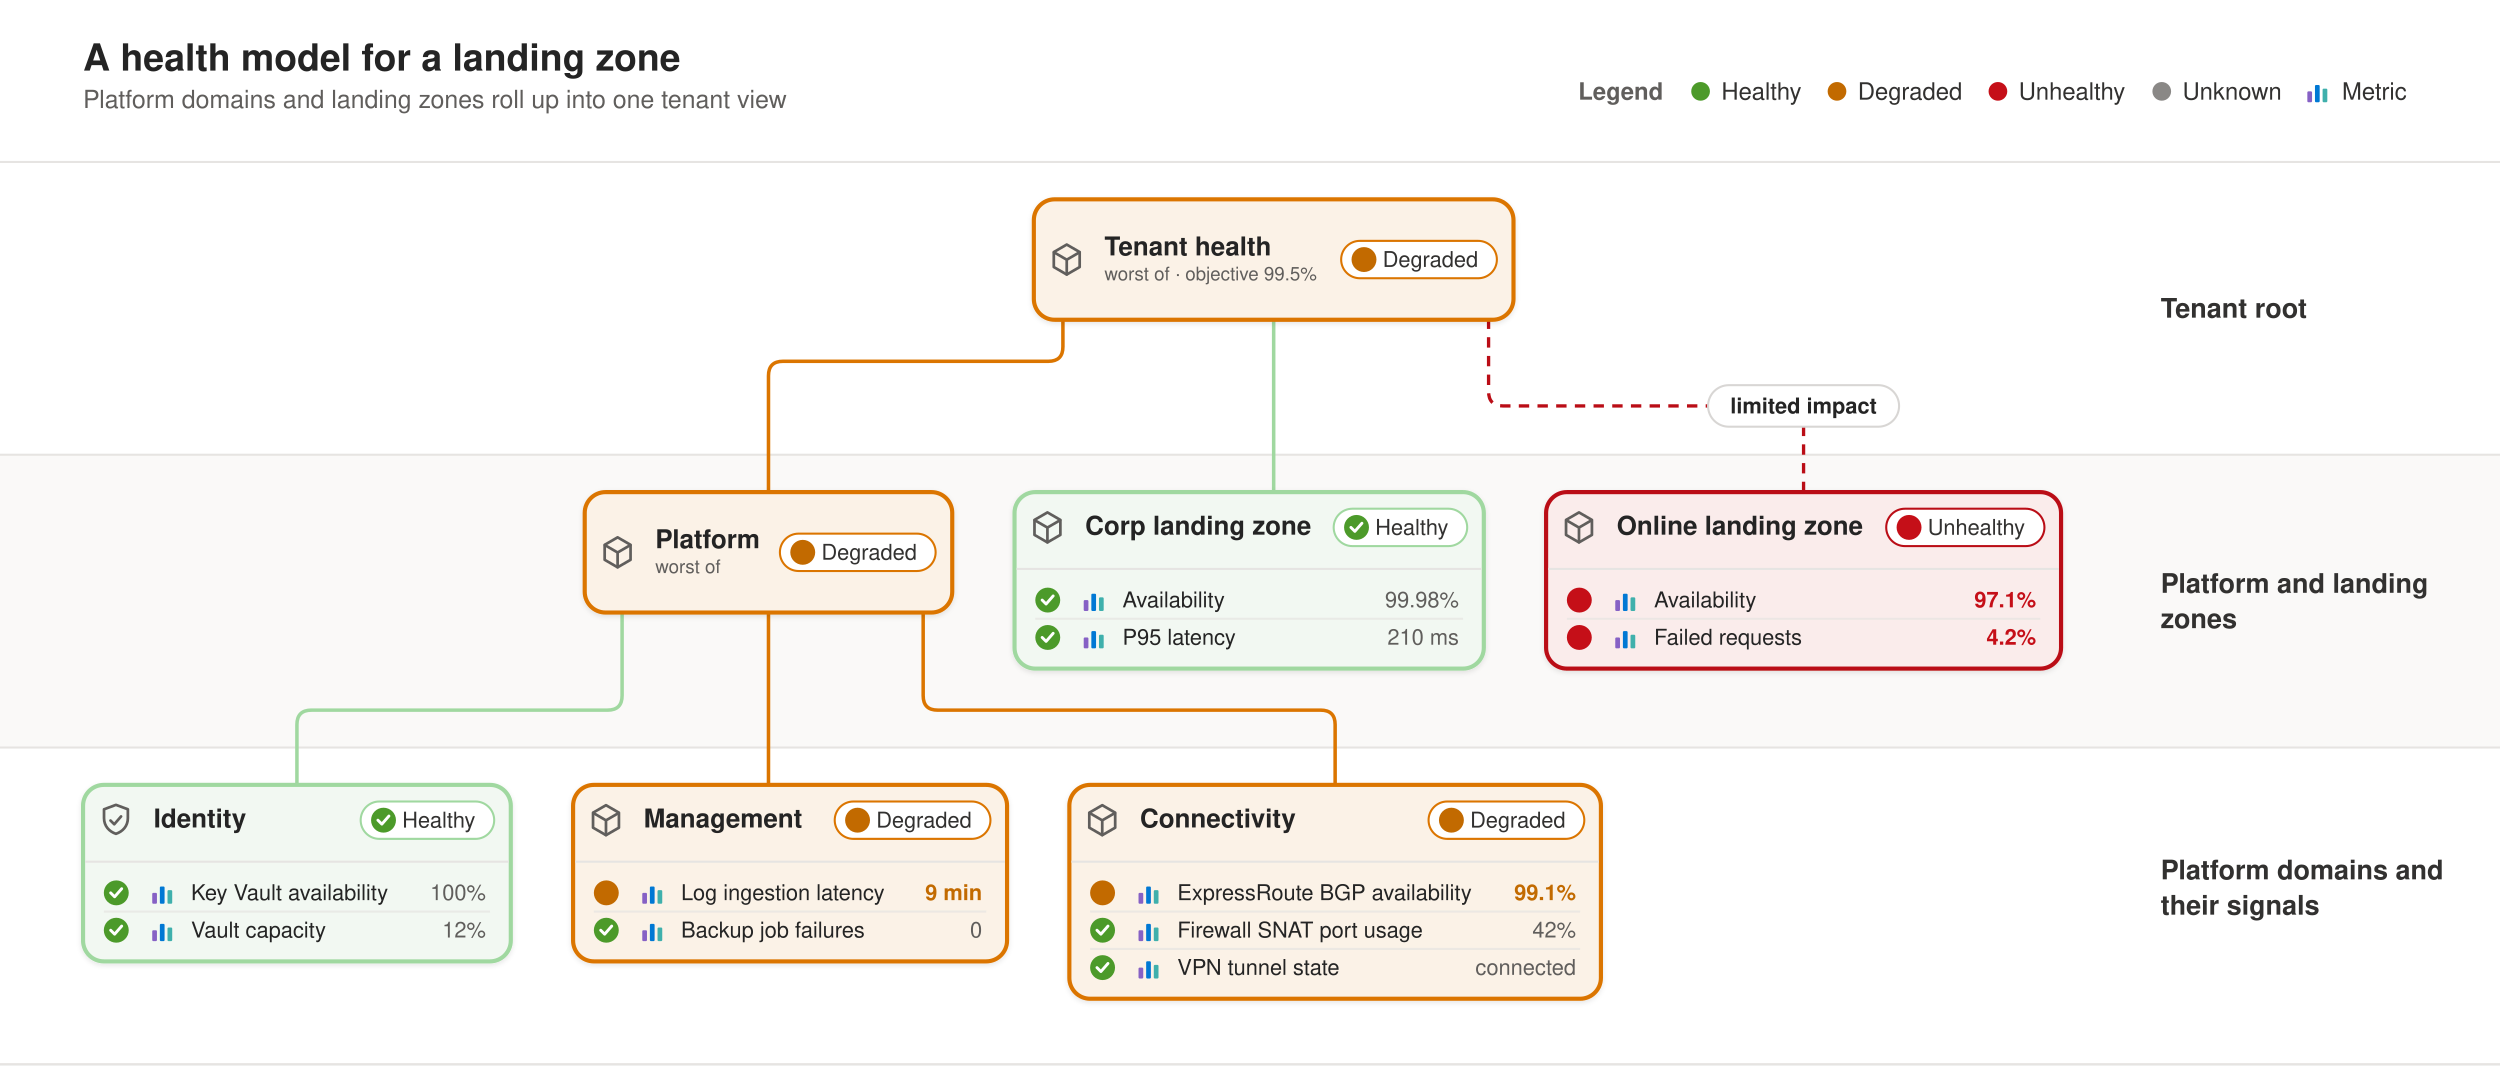
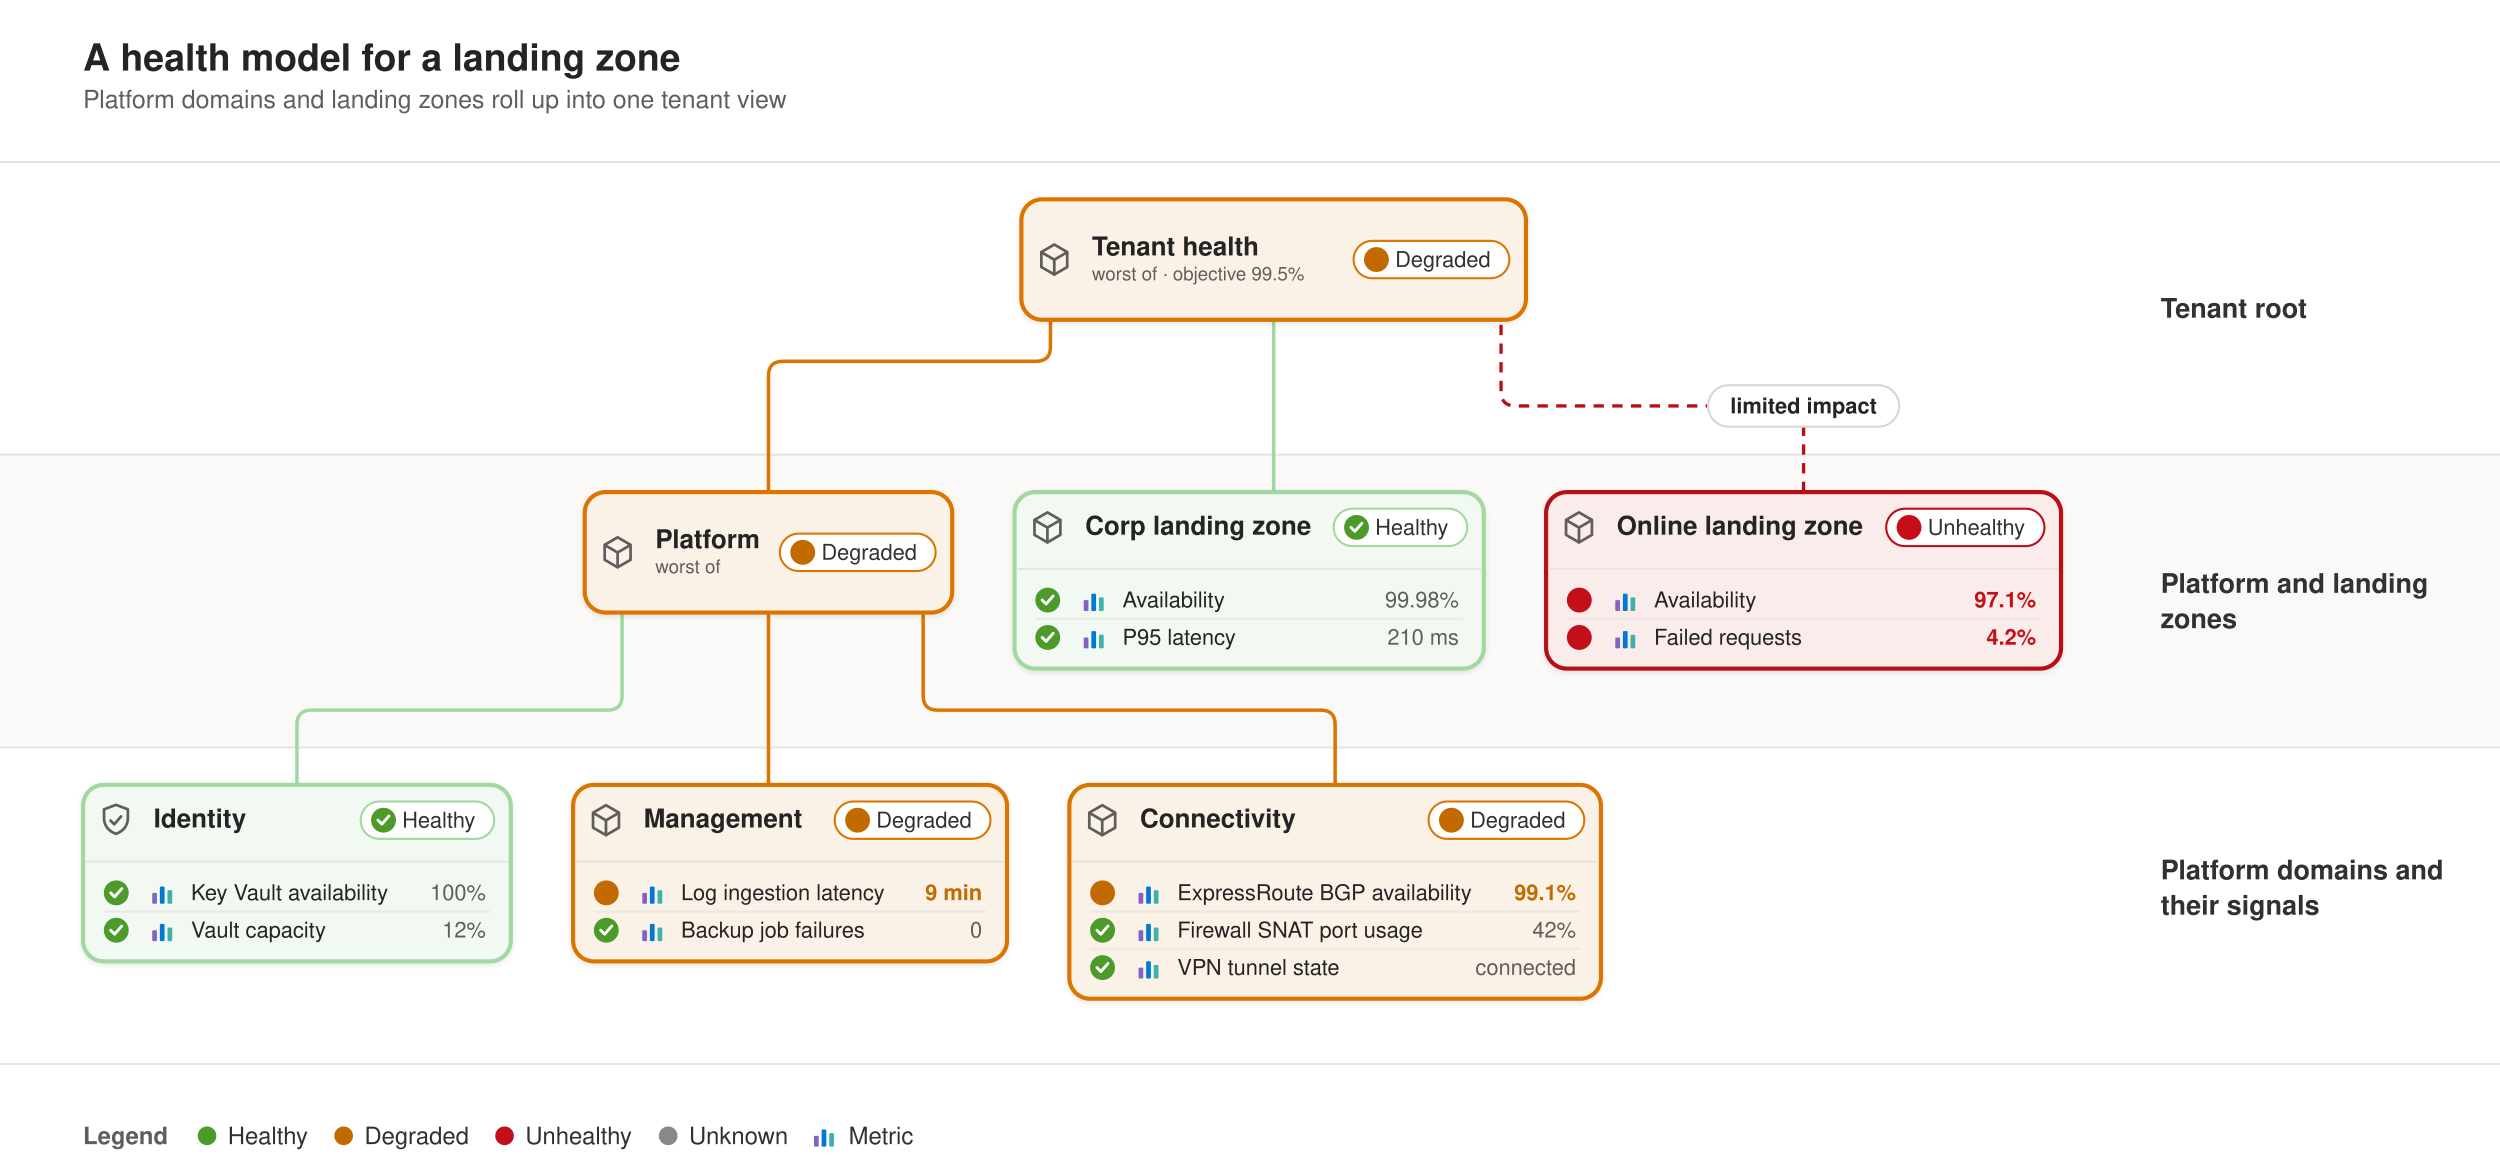
- <svg xmlns="http://www.w3.org/2000/svg" width="1204" height="513" viewBox="0 0 1204 513" font-family="Segoe UI, -apple-system, BlinkMacSystemFont, Helvetica, Arial, sans-serif">
+ <svg xmlns="http://www.w3.org/2000/svg" width="1204" height="561" viewBox="0 0 1204 561" font-family="Segoe UI, -apple-system, BlinkMacSystemFont, Helvetica, Arial, sans-serif">
  <defs>
    <filter id="cs" x="-20%" y="-20%" width="140%" height="140%">
      <feDropShadow dx="0" dy="1" stdDeviation="1.3" flood-color="#000" flood-opacity="0.1" />
    </filter>
  </defs>
-   <rect width="1204" height="513" fill="#ffffff" />
+   <rect width="1204" height="561" fill="#ffffff" />
  <rect x="0" y="78.0" width="1204" height="141.0" fill="#ffffff" />
  <line x1="0" y1="78.0" x2="1204" y2="78.0" stroke="#e6e4e2" />
  <text x="1040.6" y="153.0" font-size="13" font-weight="700" fill="#323130">Tenant root</text>
  <rect x="0" y="219.0" width="1204" height="141.0" fill="#faf9f8" />
  <line x1="0" y1="219.0" x2="1204" y2="219.0" stroke="#e6e4e2" />
  <text x="1040.6" y="285.5" font-size="13" font-weight="700" fill="#323130">Platform and landing</text>
  <text x="1040.6" y="302.5" font-size="13" font-weight="700" fill="#323130">zones</text>
  <rect x="0" y="360.0" width="1204" height="135.0" fill="#ffffff" />
  <line x1="0" y1="360.0" x2="1204" y2="360.0" stroke="#e6e4e2" />
  <text x="1040.6" y="423.5" font-size="13" font-weight="700" fill="#323130">Platform domains and</text>
  <text x="1040.6" y="440.5" font-size="13" font-weight="700" fill="#323130">their signals</text>
  <line x1="0" y1="512.5" x2="1204" y2="512.5" stroke="#e6e4e2" />
  <text x="40" y="34" font-size="18" font-weight="700" fill="#242424">A health model for a landing zone</text>
  <text x="40" y="52" font-size="12" fill="#605e5c">Platform domains and landing zones roll up into one tenant view</text>
-   <text x="801.0" y="48" font-size="11.5" font-weight="600" fill="#605e5c" text-anchor="end">Legend</text>
-   <circle cx="819.0" cy="44" r="4.5" fill="#4c9a2a" />
-   <text x="829.0" y="48" font-size="11.5" fill="#323130">Healthy</text>
-   <circle cx="884.7" cy="44" r="4.5" fill="#c26a00" />
-   <text x="894.7" y="48" font-size="11.5" fill="#323130">Degraded</text>
-   <circle cx="962.2" cy="44" r="4.5" fill="#c50f18" />
-   <text x="972.2" y="48" font-size="11.5" fill="#323130">Unhealthy</text>
-   <circle cx="1041.1" cy="44" r="4.5" fill="#8a8886" />
-   <text x="1051.1" y="48" font-size="11.5" fill="#323130">Unknown</text>
-   <g transform="translate(1109.9,37.0) scale(0.875)">
+   <text x="40.0" y="551.0" font-size="11.5" font-weight="600" fill="#605e5c">Legend</text>
+   <circle cx="99.7" cy="547.0" r="4.5" fill="#4c9a2a" />
+   <text x="109.7" y="551.0" font-size="11.5" fill="#323130">Healthy</text>
+   <circle cx="165.5" cy="547.0" r="4.5" fill="#c26a00" />
+   <text x="175.5" y="551.0" font-size="11.5" fill="#323130">Degraded</text>
+   <circle cx="243.0" cy="547.0" r="4.5" fill="#c50f18" />
+   <text x="253.0" y="551.0" font-size="11.5" fill="#323130">Unhealthy</text>
+   <circle cx="321.8" cy="547.0" r="4.5" fill="#8a8886" />
+   <text x="331.8" y="551.0" font-size="11.5" fill="#323130">Unknown</text>
+   <g transform="translate(390.7,540.0) scale(0.875)">
    <rect x="1.5" y="8" width="2.6" height="6" rx="0.6" fill="#8661c5" />
    <rect x="5.7" y="4.5" width="2.6" height="9.5" rx="0.6" fill="#0078D4" />
    <rect x="9.9" y="6.5" width="2.6" height="7.5" rx="0.6" fill="#3fb0ac" />
  </g>
-   <text x="1127.9" y="48" font-size="11.5" fill="#323130">Metric</text>
+   <text x="408.7" y="551.0" font-size="11.5" fill="#323130">Metric</text>
  <g transform="translate(40.0,0)">
    <g fill="none" stroke-linecap="butt" stroke-linejoin="round">
      <path d="M103.0 378.0 L103.0 349.0 Q103.0 342.0 110.0 342.0 L252.6 342.0 Q259.6 342.0 259.6 335.0 L259.6 295.0" stroke="#a0d8a0" stroke-width="1.7" />
      <path d="M330.1 378.0 L330.1 295.0" stroke="#db7500" stroke-width="1.7" />
      <path d="M603.0 378.0 L603.0 349.0 Q603.0 342.0 596.0 342.0 L411.6 342.0 Q404.6 342.0 404.6 335.0 L404.6 295.0" stroke="#db7500" stroke-width="1.7" />
      <path d="M573.4 237.0 L573.4 154.0" stroke="#a0d8a0" stroke-width="1.7" />
-       <path d="M330.1 237.0 L330.1 181.0 Q330.1 174.0 337.1 174.0 L464.9 174.0 Q471.9 174.0 471.9 167.0 L471.9 154.0" stroke="#db7500" stroke-width="1.7" />
-       <path d="M828.6 237.0 L828.6 202.5 Q828.6 195.5 821.6 195.5 L683.9 195.5 Q676.9 195.5 676.9 188.5 L676.9 154.0" stroke="#ba0d16" stroke-width="1.6" stroke-dasharray="5 4" />
+       <path d="M330.1 237.0 L330.1 181.0 Q330.1 174.0 337.1 174.0 L458.9 174.0 Q465.9 174.0 465.9 167.0 L465.9 154.0" stroke="#db7500" stroke-width="1.7" />
+       <path d="M828.6 237.0 L828.6 202.5 Q828.6 195.5 821.6 195.5 L689.9 195.5 Q682.9 195.5 682.9 188.5 L682.9 154.0" stroke="#ba0d16" stroke-width="1.6" stroke-dasharray="5 4" />
    </g>
    <g stroke="none">
      <rect x="782.6" y="185.5" width="92.0" height="20" rx="10" fill="#ffffff" stroke="#d8d6d4" stroke-width="1" />
      <text x="828.6" y="199.1" font-size="10.5" font-weight="600" fill="#242424" text-anchor="middle">limited impact</text>
    </g>
    <g filter="url(#cs)">
      <rect x="0.0" y="378.0" width="206" height="85" rx="10" fill="#f2f8f2" stroke="#a0d8a0" stroke-width="2" />
    </g>
    <g transform="translate(6.0,385.16) scale(0.82)">
      <path d="M12 3l7 2.6v5.2c0 4.6-3 7.9-7 9.2-4-1.3-7-4.6-7-9.2V5.6z" fill="none" stroke="#605e5c" stroke-width="1.6" stroke-linecap="round" stroke-linejoin="round" />
      <path d="M8.8 12.2l2.2 2.2 4-4.6" fill="none" stroke="#605e5c" stroke-width="1.6" stroke-linecap="round" stroke-linejoin="round" />
    </g>
    <text x="34.0" y="398.5" font-size="12.5" font-weight="600" fill="#242424">Identity</text>
    <rect x="133.7" y="386.00" width="64.3" height="18" rx="9" fill="#ffffff" stroke="#a0d8a0" stroke-width="1" />
    <circle cx="144.7" cy="395.0" r="6" fill="#4c9a2a" />
    <path d="M142.0 395.0 l1.9 1.9 l3.4 -3.9" fill="none" stroke="#ffffff" stroke-width="1.4" stroke-linecap="round" stroke-linejoin="round" />
    <text x="153.7" y="398.57" font-size="10.5" fill="#323130">Healthy</text>
    <line x1="1.0" y1="415.0" x2="205.0" y2="415.0" stroke="#e6e4e2" />
    <circle cx="16.0" cy="430.0" r="6" fill="#4c9a2a" />
    <path d="M13.3 430.0 l1.9 1.9 l3.4 -3.9" fill="none" stroke="#ffffff" stroke-width="1.4" stroke-linecap="round" stroke-linejoin="round" />
    <g transform="translate(32.0,423.0) scale(0.875)">
      <rect x="1.5" y="8" width="2.6" height="6" rx="0.6" fill="#8661c5" />
      <rect x="5.7" y="4.5" width="2.6" height="9.5" rx="0.6" fill="#0078D4" />
      <rect x="9.9" y="6.5" width="2.6" height="7.5" rx="0.6" fill="#3fb0ac" />
    </g>
    <text x="52.0" y="433.5" font-size="10.5" fill="#242424">Key Vault availability</text>
    <text x="194.0" y="433.5" font-size="10.5" font-weight="400" fill="#605e5c" text-anchor="end">100%</text>
    <line x1="10.0" y1="439.0" x2="196.0" y2="439.0" stroke="#e6e4e2" stroke-opacity="0.7" />
    <circle cx="16.0" cy="448.0" r="6" fill="#4c9a2a" />
    <path d="M13.3 448.0 l1.9 1.9 l3.4 -3.9" fill="none" stroke="#ffffff" stroke-width="1.4" stroke-linecap="round" stroke-linejoin="round" />
    <g transform="translate(32.0,441.0) scale(0.875)">
      <rect x="1.5" y="8" width="2.6" height="6" rx="0.6" fill="#8661c5" />
      <rect x="5.7" y="4.5" width="2.6" height="9.5" rx="0.6" fill="#0078D4" />
      <rect x="9.9" y="6.5" width="2.6" height="7.5" rx="0.6" fill="#3fb0ac" />
    </g>
    <text x="52.0" y="451.5" font-size="10.5" fill="#242424">Vault capacity</text>
    <text x="194.0" y="451.5" font-size="10.5" font-weight="400" fill="#605e5c" text-anchor="end">12%</text>
    <g filter="url(#cs)">
      <rect x="236.0" y="378.0" width="209" height="85" rx="10" fill="#fbf2e7" stroke="#db7500" stroke-width="2" />
    </g>
    <g transform="translate(242.0,385.16) scale(0.82)">
      <path d="M12 3.2l7.6 4.4v8.8L12 20.8l-7.6-4.4V7.6z" fill="none" stroke="#605e5c" stroke-width="1.6" stroke-linecap="round" stroke-linejoin="round" />
      <path d="M4.6 7.8l7.4 4.3 7.4-4.3M12 12.1v8.6" fill="none" stroke="#605e5c" stroke-width="1.6" stroke-linecap="round" stroke-linejoin="round" />
    </g>
    <text x="270.0" y="398.5" font-size="12.5" font-weight="600" fill="#242424">Management</text>
    <rect x="362.0" y="386.00" width="75.0" height="18" rx="9" fill="#ffffff" stroke="#db7500" stroke-width="1" />
    <circle cx="373.0" cy="395.0" r="6" fill="#c26a00" />
    <text x="382.0" y="398.57" font-size="10.5" fill="#323130">Degraded</text>
    <line x1="237.0" y1="415.0" x2="444.0" y2="415.0" stroke="#e6e4e2" />
    <circle cx="252.0" cy="430.0" r="6" fill="#c26a00" />
    <g transform="translate(268.0,423.0) scale(0.875)">
      <rect x="1.5" y="8" width="2.6" height="6" rx="0.6" fill="#8661c5" />
      <rect x="5.7" y="4.5" width="2.6" height="9.5" rx="0.6" fill="#0078D4" />
      <rect x="9.9" y="6.5" width="2.6" height="7.5" rx="0.6" fill="#3fb0ac" />
    </g>
    <text x="288.0" y="433.5" font-size="10.5" fill="#242424">Log ingestion latency</text>
    <text x="433.0" y="433.5" font-size="10.5" font-weight="600" fill="#c26a00" text-anchor="end">9 min</text>
    <line x1="246.0" y1="439.0" x2="435.0" y2="439.0" stroke="#e6e4e2" stroke-opacity="0.7" />
    <circle cx="252.0" cy="448.0" r="6" fill="#4c9a2a" />
    <path d="M249.3 448.0 l1.9 1.9 l3.4 -3.9" fill="none" stroke="#ffffff" stroke-width="1.4" stroke-linecap="round" stroke-linejoin="round" />
    <g transform="translate(268.0,441.0) scale(0.875)">
      <rect x="1.5" y="8" width="2.6" height="6" rx="0.6" fill="#8661c5" />
      <rect x="5.7" y="4.5" width="2.6" height="9.5" rx="0.6" fill="#0078D4" />
      <rect x="9.9" y="6.5" width="2.6" height="7.5" rx="0.6" fill="#3fb0ac" />
    </g>
    <text x="288.0" y="451.5" font-size="10.5" fill="#242424">Backup job failures</text>
    <text x="433.0" y="451.5" font-size="10.5" font-weight="400" fill="#605e5c" text-anchor="end">0</text>
    <g filter="url(#cs)">
      <rect x="475.0" y="378.0" width="256" height="103" rx="10" fill="#fbf2e7" stroke="#db7500" stroke-width="2" />
    </g>
    <g transform="translate(481.0,385.16) scale(0.82)">
      <path d="M12 3.2l7.6 4.4v8.8L12 20.8l-7.6-4.4V7.6z" fill="none" stroke="#605e5c" stroke-width="1.6" stroke-linecap="round" stroke-linejoin="round" />
      <path d="M4.6 7.8l7.4 4.3 7.4-4.3M12 12.1v8.6" fill="none" stroke="#605e5c" stroke-width="1.6" stroke-linecap="round" stroke-linejoin="round" />
    </g>
    <text x="509.0" y="398.5" font-size="12.5" font-weight="600" fill="#242424">Connectivity</text>
    <rect x="648.0" y="386.00" width="75.0" height="18" rx="9" fill="#ffffff" stroke="#db7500" stroke-width="1" />
    <circle cx="659.0" cy="395.0" r="6" fill="#c26a00" />
    <text x="668.0" y="398.57" font-size="10.5" fill="#323130">Degraded</text>
    <line x1="476.0" y1="415.0" x2="730.0" y2="415.0" stroke="#e6e4e2" />
    <circle cx="491.0" cy="430.0" r="6" fill="#c26a00" />
    <g transform="translate(507.0,423.0) scale(0.875)">
      <rect x="1.5" y="8" width="2.6" height="6" rx="0.6" fill="#8661c5" />
      <rect x="5.7" y="4.5" width="2.6" height="9.5" rx="0.6" fill="#0078D4" />
      <rect x="9.9" y="6.5" width="2.6" height="7.5" rx="0.6" fill="#3fb0ac" />
    </g>
    <text x="527.0" y="433.5" font-size="10.5" fill="#242424">ExpressRoute BGP availability</text>
    <text x="719.0" y="433.5" font-size="10.5" font-weight="600" fill="#c26a00" text-anchor="end">99.1%</text>
    <line x1="485.0" y1="439.0" x2="721.0" y2="439.0" stroke="#e6e4e2" stroke-opacity="0.7" />
    <circle cx="491.0" cy="448.0" r="6" fill="#4c9a2a" />
    <path d="M488.3 448.0 l1.9 1.9 l3.4 -3.9" fill="none" stroke="#ffffff" stroke-width="1.4" stroke-linecap="round" stroke-linejoin="round" />
    <g transform="translate(507.0,441.0) scale(0.875)">
      <rect x="1.5" y="8" width="2.6" height="6" rx="0.6" fill="#8661c5" />
      <rect x="5.7" y="4.5" width="2.6" height="9.5" rx="0.6" fill="#0078D4" />
      <rect x="9.9" y="6.5" width="2.6" height="7.5" rx="0.6" fill="#3fb0ac" />
    </g>
    <text x="527.0" y="451.5" font-size="10.5" fill="#242424">Firewall SNAT port usage</text>
    <text x="719.0" y="451.5" font-size="10.5" font-weight="400" fill="#605e5c" text-anchor="end">42%</text>
    <line x1="485.0" y1="457.0" x2="721.0" y2="457.0" stroke="#e6e4e2" stroke-opacity="0.7" />
    <circle cx="491.0" cy="466.0" r="6" fill="#4c9a2a" />
    <path d="M488.3 466.0 l1.9 1.9 l3.4 -3.9" fill="none" stroke="#ffffff" stroke-width="1.4" stroke-linecap="round" stroke-linejoin="round" />
    <g transform="translate(507.0,459.0) scale(0.875)">
      <rect x="1.5" y="8" width="2.6" height="6" rx="0.6" fill="#8661c5" />
      <rect x="5.7" y="4.5" width="2.6" height="9.5" rx="0.6" fill="#0078D4" />
      <rect x="9.9" y="6.5" width="2.6" height="7.5" rx="0.6" fill="#3fb0ac" />
    </g>
    <text x="527.0" y="469.5" font-size="10.5" fill="#242424">VPN tunnel state</text>
    <text x="719.0" y="469.5" font-size="10.5" font-weight="400" fill="#605e5c" text-anchor="end">connected</text>
    <g filter="url(#cs)">
      <rect x="241.6" y="237.0" width="177" height="58" rx="10" fill="#fbf2e7" stroke="#db7500" stroke-width="2" />
    </g>
    <g transform="translate(247.6,256.16) scale(0.82)">
      <path d="M12 3.2l7.6 4.4v8.8L12 20.8l-7.6-4.4V7.6z" fill="none" stroke="#605e5c" stroke-width="1.6" stroke-linecap="round" stroke-linejoin="round" />
      <path d="M4.6 7.8l7.4 4.3 7.4-4.3M12 12.1v8.6" fill="none" stroke="#605e5c" stroke-width="1.6" stroke-linecap="round" stroke-linejoin="round" />
    </g>
    <text x="275.6" y="264.0" font-size="12.5" font-weight="600" fill="#242424">Platform</text>
    <text x="275.6" y="276.0" font-size="9" fill="#605e5c">worst of</text>
    <rect x="335.6" y="257.00" width="75.0" height="18" rx="9" fill="#ffffff" stroke="#db7500" stroke-width="1" />
    <circle cx="346.6" cy="266.0" r="6" fill="#c26a00" />
    <text x="355.6" y="269.57" font-size="10.5" fill="#323130">Degraded</text>
    <g filter="url(#cs)">
      <rect x="448.6" y="237.0" width="226" height="85" rx="10" fill="#f2f8f2" stroke="#a0d8a0" stroke-width="2" />
    </g>
    <g transform="translate(454.6,244.16) scale(0.82)">
      <path d="M12 3.2l7.6 4.4v8.8L12 20.8l-7.6-4.4V7.6z" fill="none" stroke="#605e5c" stroke-width="1.6" stroke-linecap="round" stroke-linejoin="round" />
      <path d="M4.6 7.8l7.4 4.3 7.4-4.3M12 12.1v8.6" fill="none" stroke="#605e5c" stroke-width="1.6" stroke-linecap="round" stroke-linejoin="round" />
    </g>
    <text x="482.6" y="257.5" font-size="12.5" font-weight="600" fill="#242424">Corp landing zone</text>
    <rect x="602.3" y="245.00" width="64.3" height="18" rx="9" fill="#ffffff" stroke="#a0d8a0" stroke-width="1" />
    <circle cx="613.3" cy="254.0" r="6" fill="#4c9a2a" />
    <path d="M610.6 254.0 l1.9 1.9 l3.4 -3.9" fill="none" stroke="#ffffff" stroke-width="1.4" stroke-linecap="round" stroke-linejoin="round" />
    <text x="622.3" y="257.57" font-size="10.5" fill="#323130">Healthy</text>
    <line x1="449.6" y1="274.0" x2="673.6" y2="274.0" stroke="#e6e4e2" />
    <circle cx="464.6" cy="289.0" r="6" fill="#4c9a2a" />
    <path d="M461.9 289.0 l1.9 1.9 l3.4 -3.9" fill="none" stroke="#ffffff" stroke-width="1.4" stroke-linecap="round" stroke-linejoin="round" />
    <g transform="translate(480.6,282.0) scale(0.875)">
      <rect x="1.5" y="8" width="2.6" height="6" rx="0.6" fill="#8661c5" />
      <rect x="5.7" y="4.5" width="2.6" height="9.5" rx="0.6" fill="#0078D4" />
      <rect x="9.9" y="6.5" width="2.6" height="7.5" rx="0.6" fill="#3fb0ac" />
    </g>
    <text x="500.6" y="292.5" font-size="10.5" fill="#242424">Availability</text>
    <text x="662.6" y="292.5" font-size="10.5" font-weight="400" fill="#605e5c" text-anchor="end">99.98%</text>
    <line x1="458.6" y1="298.0" x2="664.6" y2="298.0" stroke="#e6e4e2" stroke-opacity="0.7" />
    <circle cx="464.6" cy="307.0" r="6" fill="#4c9a2a" />
    <path d="M461.9 307.0 l1.9 1.9 l3.4 -3.9" fill="none" stroke="#ffffff" stroke-width="1.4" stroke-linecap="round" stroke-linejoin="round" />
    <g transform="translate(480.6,300.0) scale(0.875)">
      <rect x="1.5" y="8" width="2.6" height="6" rx="0.6" fill="#8661c5" />
      <rect x="5.7" y="4.5" width="2.6" height="9.5" rx="0.6" fill="#0078D4" />
      <rect x="9.9" y="6.5" width="2.6" height="7.5" rx="0.6" fill="#3fb0ac" />
    </g>
    <text x="500.6" y="310.5" font-size="10.5" fill="#242424">P95 latency</text>
    <text x="662.6" y="310.5" font-size="10.5" font-weight="400" fill="#605e5c" text-anchor="end">210 ms</text>
    <g filter="url(#cs)">
      <rect x="704.6" y="237.0" width="248" height="85" rx="10" fill="#faeceb" stroke="#ba0d16" stroke-width="2" />
    </g>
    <g transform="translate(710.6,244.16) scale(0.82)">
      <path d="M12 3.2l7.6 4.4v8.8L12 20.8l-7.6-4.4V7.6z" fill="none" stroke="#605e5c" stroke-width="1.6" stroke-linecap="round" stroke-linejoin="round" />
      <path d="M4.6 7.8l7.4 4.3 7.4-4.3M12 12.1v8.6" fill="none" stroke="#605e5c" stroke-width="1.6" stroke-linecap="round" stroke-linejoin="round" />
    </g>
    <text x="738.6" y="257.5" font-size="12.5" font-weight="600" fill="#242424">Online landing zone</text>
    <rect x="868.4" y="245.00" width="76.2" height="18" rx="9" fill="#ffffff" stroke="#ba0d16" stroke-width="1" />
    <circle cx="879.4" cy="254.0" r="6" fill="#c50f18" />
    <text x="888.4" y="257.57" font-size="10.5" fill="#323130">Unhealthy</text>
    <line x1="705.6" y1="274.0" x2="951.6" y2="274.0" stroke="#e6e4e2" />
    <circle cx="720.6" cy="289.0" r="6" fill="#c50f18" />
    <g transform="translate(736.6,282.0) scale(0.875)">
      <rect x="1.5" y="8" width="2.6" height="6" rx="0.6" fill="#8661c5" />
      <rect x="5.7" y="4.5" width="2.6" height="9.5" rx="0.6" fill="#0078D4" />
      <rect x="9.9" y="6.5" width="2.6" height="7.5" rx="0.6" fill="#3fb0ac" />
    </g>
    <text x="756.6" y="292.5" font-size="10.5" fill="#242424">Availability</text>
    <text x="940.6" y="292.5" font-size="10.5" font-weight="600" fill="#c50f18" text-anchor="end">97.1%</text>
    <line x1="714.6" y1="298.0" x2="942.6" y2="298.0" stroke="#e6e4e2" stroke-opacity="0.7" />
    <circle cx="720.6" cy="307.0" r="6" fill="#c50f18" />
    <g transform="translate(736.6,300.0) scale(0.875)">
      <rect x="1.5" y="8" width="2.6" height="6" rx="0.6" fill="#8661c5" />
      <rect x="5.7" y="4.5" width="2.6" height="9.5" rx="0.6" fill="#0078D4" />
      <rect x="9.9" y="6.5" width="2.6" height="7.5" rx="0.6" fill="#3fb0ac" />
    </g>
    <text x="756.6" y="310.5" font-size="10.5" fill="#242424">Failed requests</text>
    <text x="940.6" y="310.5" font-size="10.5" font-weight="600" fill="#c50f18" text-anchor="end">4.2%</text>
    <g filter="url(#cs)">
-       <rect x="457.9" y="96.0" width="231" height="58" rx="10" fill="#fbf2e7" stroke="#db7500" stroke-width="2" />
-     </g>
-     <g transform="translate(463.9,115.16) scale(0.82)">
-       <path d="M12 3.2l7.6 4.4v8.8L12 20.8l-7.6-4.4V7.6z" fill="none" stroke="#605e5c" stroke-width="1.6" stroke-linecap="round" stroke-linejoin="round" />
-       <path d="M4.6 7.8l7.4 4.3 7.4-4.3M12 12.1v8.6" fill="none" stroke="#605e5c" stroke-width="1.6" stroke-linecap="round" stroke-linejoin="round" />
-     </g>
-     <text x="491.9" y="123.0" font-size="12.5" font-weight="600" fill="#242424">Tenant health</text>
-     <text x="491.9" y="135.0" font-size="9" fill="#605e5c">worst of · objective 99.5%</text>
-     <rect x="605.9" y="116.00" width="75.0" height="18" rx="9" fill="#ffffff" stroke="#db7500" stroke-width="1" />
-     <circle cx="616.9" cy="125.0" r="6" fill="#c26a00" />
-     <text x="625.9" y="128.57" font-size="10.5" fill="#323130">Degraded</text>
+       <rect x="451.9" y="96.0" width="243" height="58" rx="10" fill="#fbf2e7" stroke="#db7500" stroke-width="2" />
+     </g>
+     <g transform="translate(457.9,115.16) scale(0.82)">
+       <path d="M12 3.2l7.6 4.4v8.8L12 20.8l-7.6-4.4V7.6z" fill="none" stroke="#605e5c" stroke-width="1.6" stroke-linecap="round" stroke-linejoin="round" />
+       <path d="M4.6 7.8l7.4 4.3 7.4-4.3M12 12.1v8.6" fill="none" stroke="#605e5c" stroke-width="1.6" stroke-linecap="round" stroke-linejoin="round" />
+     </g>
+     <text x="485.9" y="123.0" font-size="12.5" font-weight="600" fill="#242424">Tenant health</text>
+     <text x="485.9" y="135.0" font-size="9" fill="#605e5c">worst of · objective 99.5%</text>
+     <rect x="611.9" y="116.00" width="75.0" height="18" rx="9" fill="#ffffff" stroke="#db7500" stroke-width="1" />
+     <circle cx="622.9" cy="125.0" r="6" fill="#c26a00" />
+     <text x="631.9" y="128.57" font-size="10.5" fill="#323130">Degraded</text>
  </g>
</svg>
